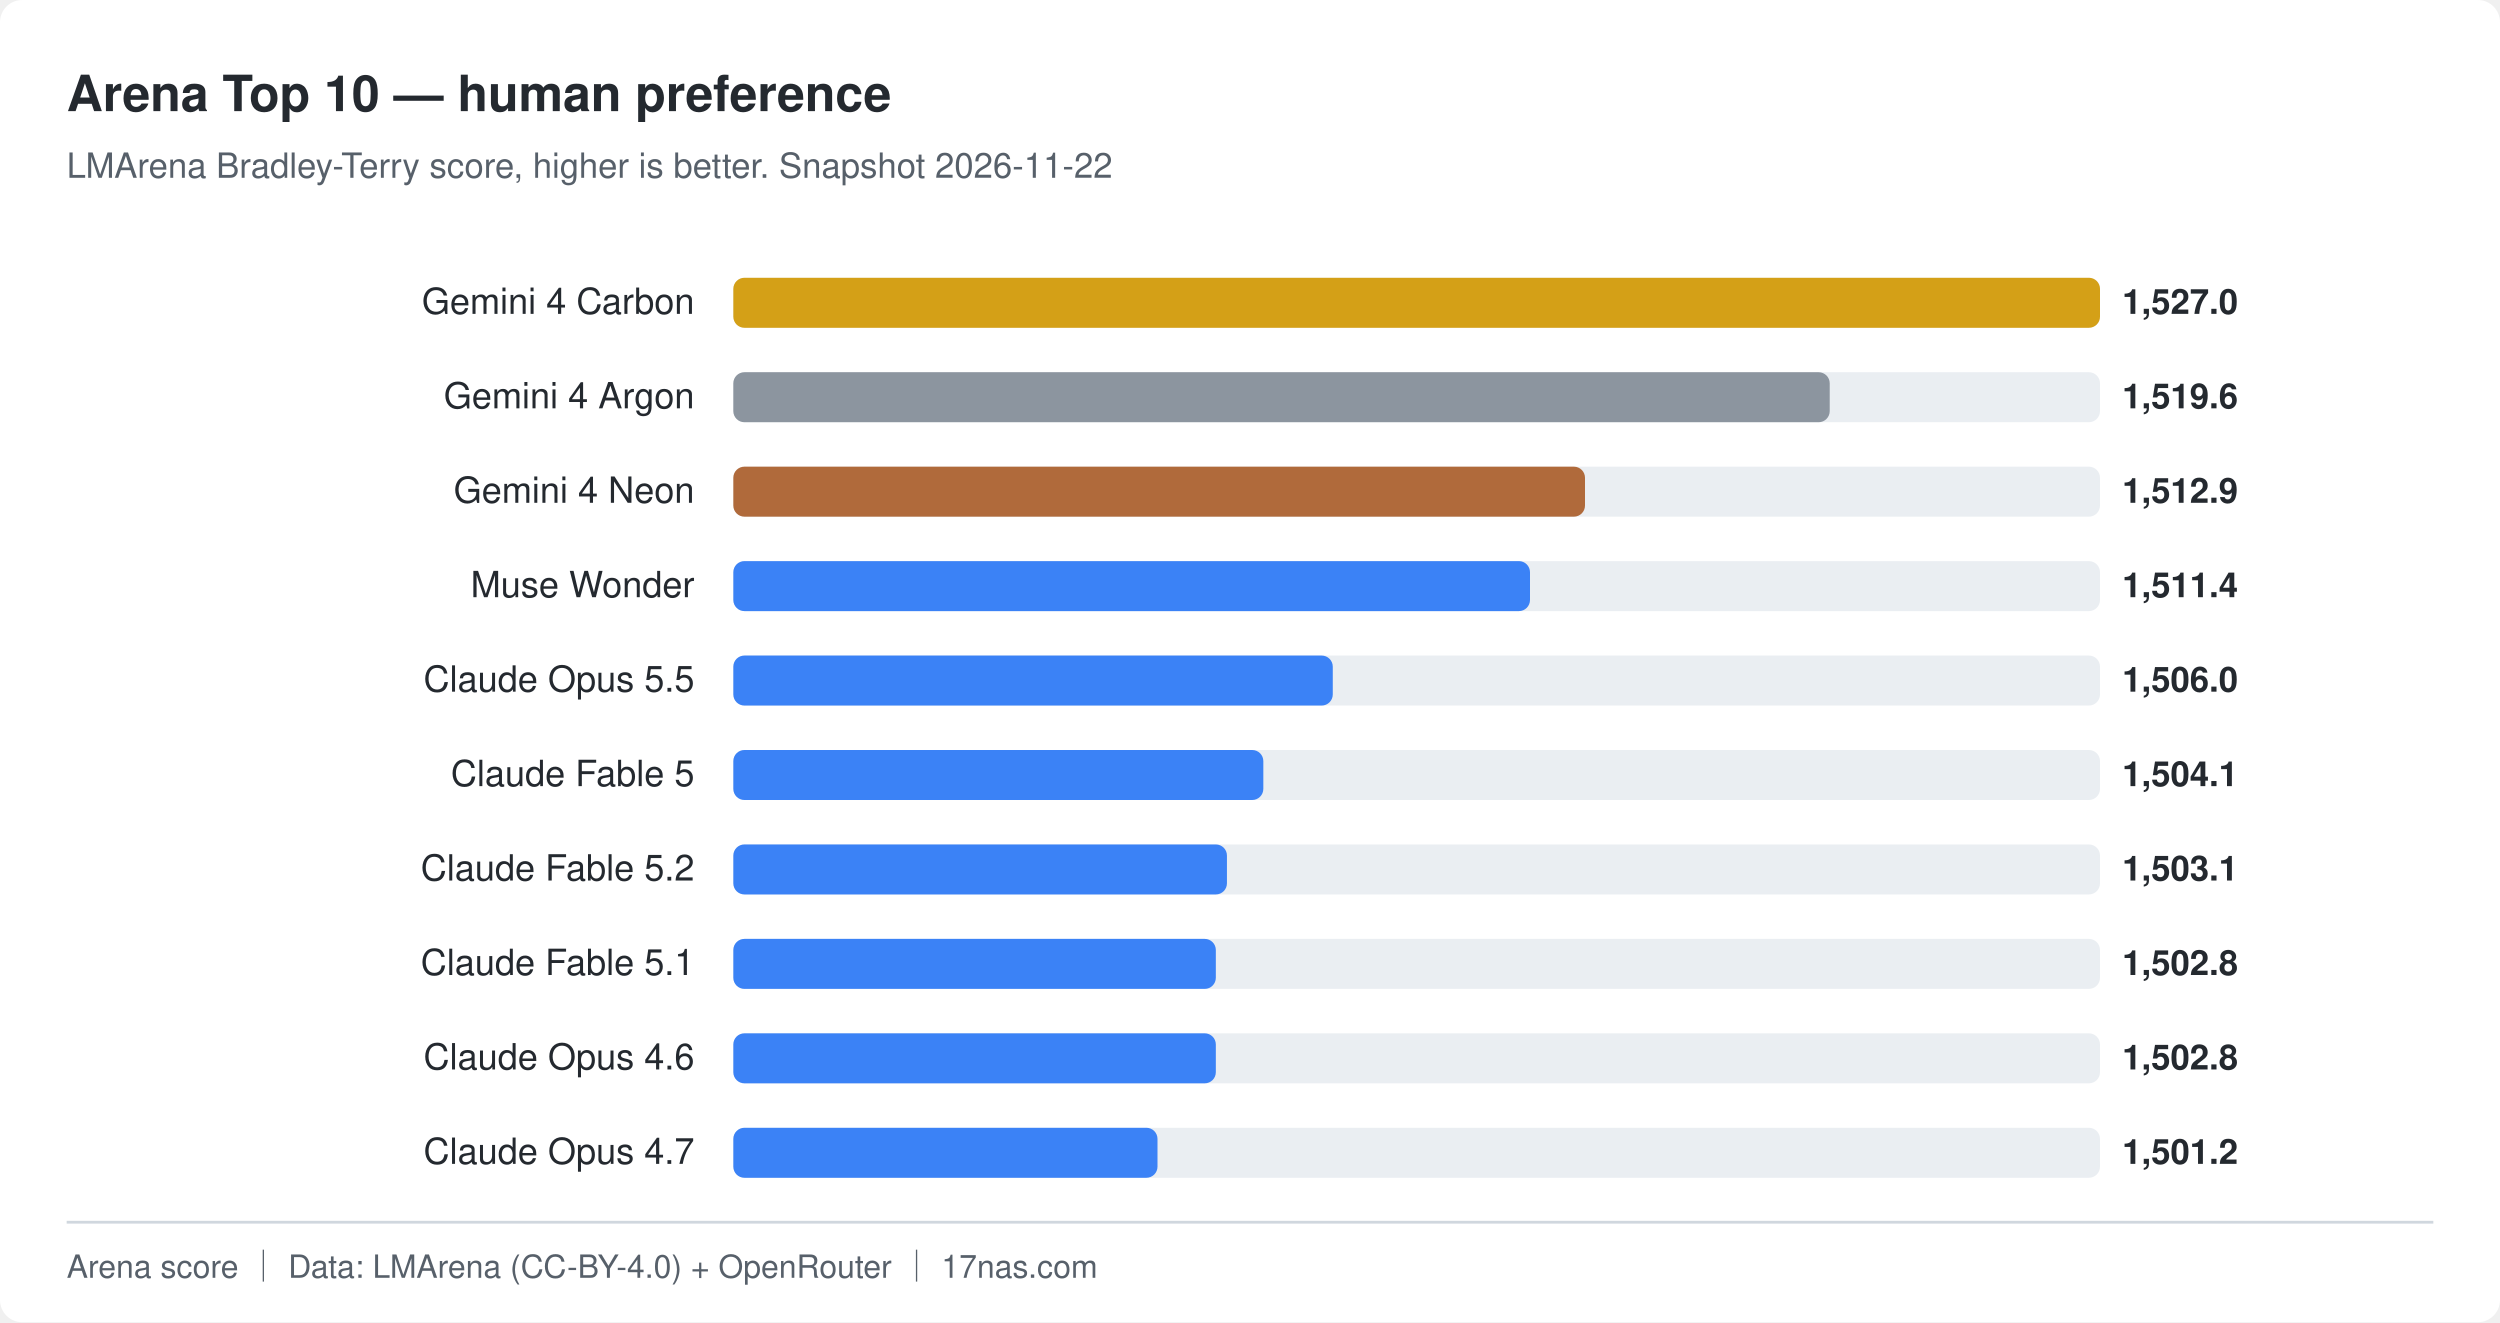
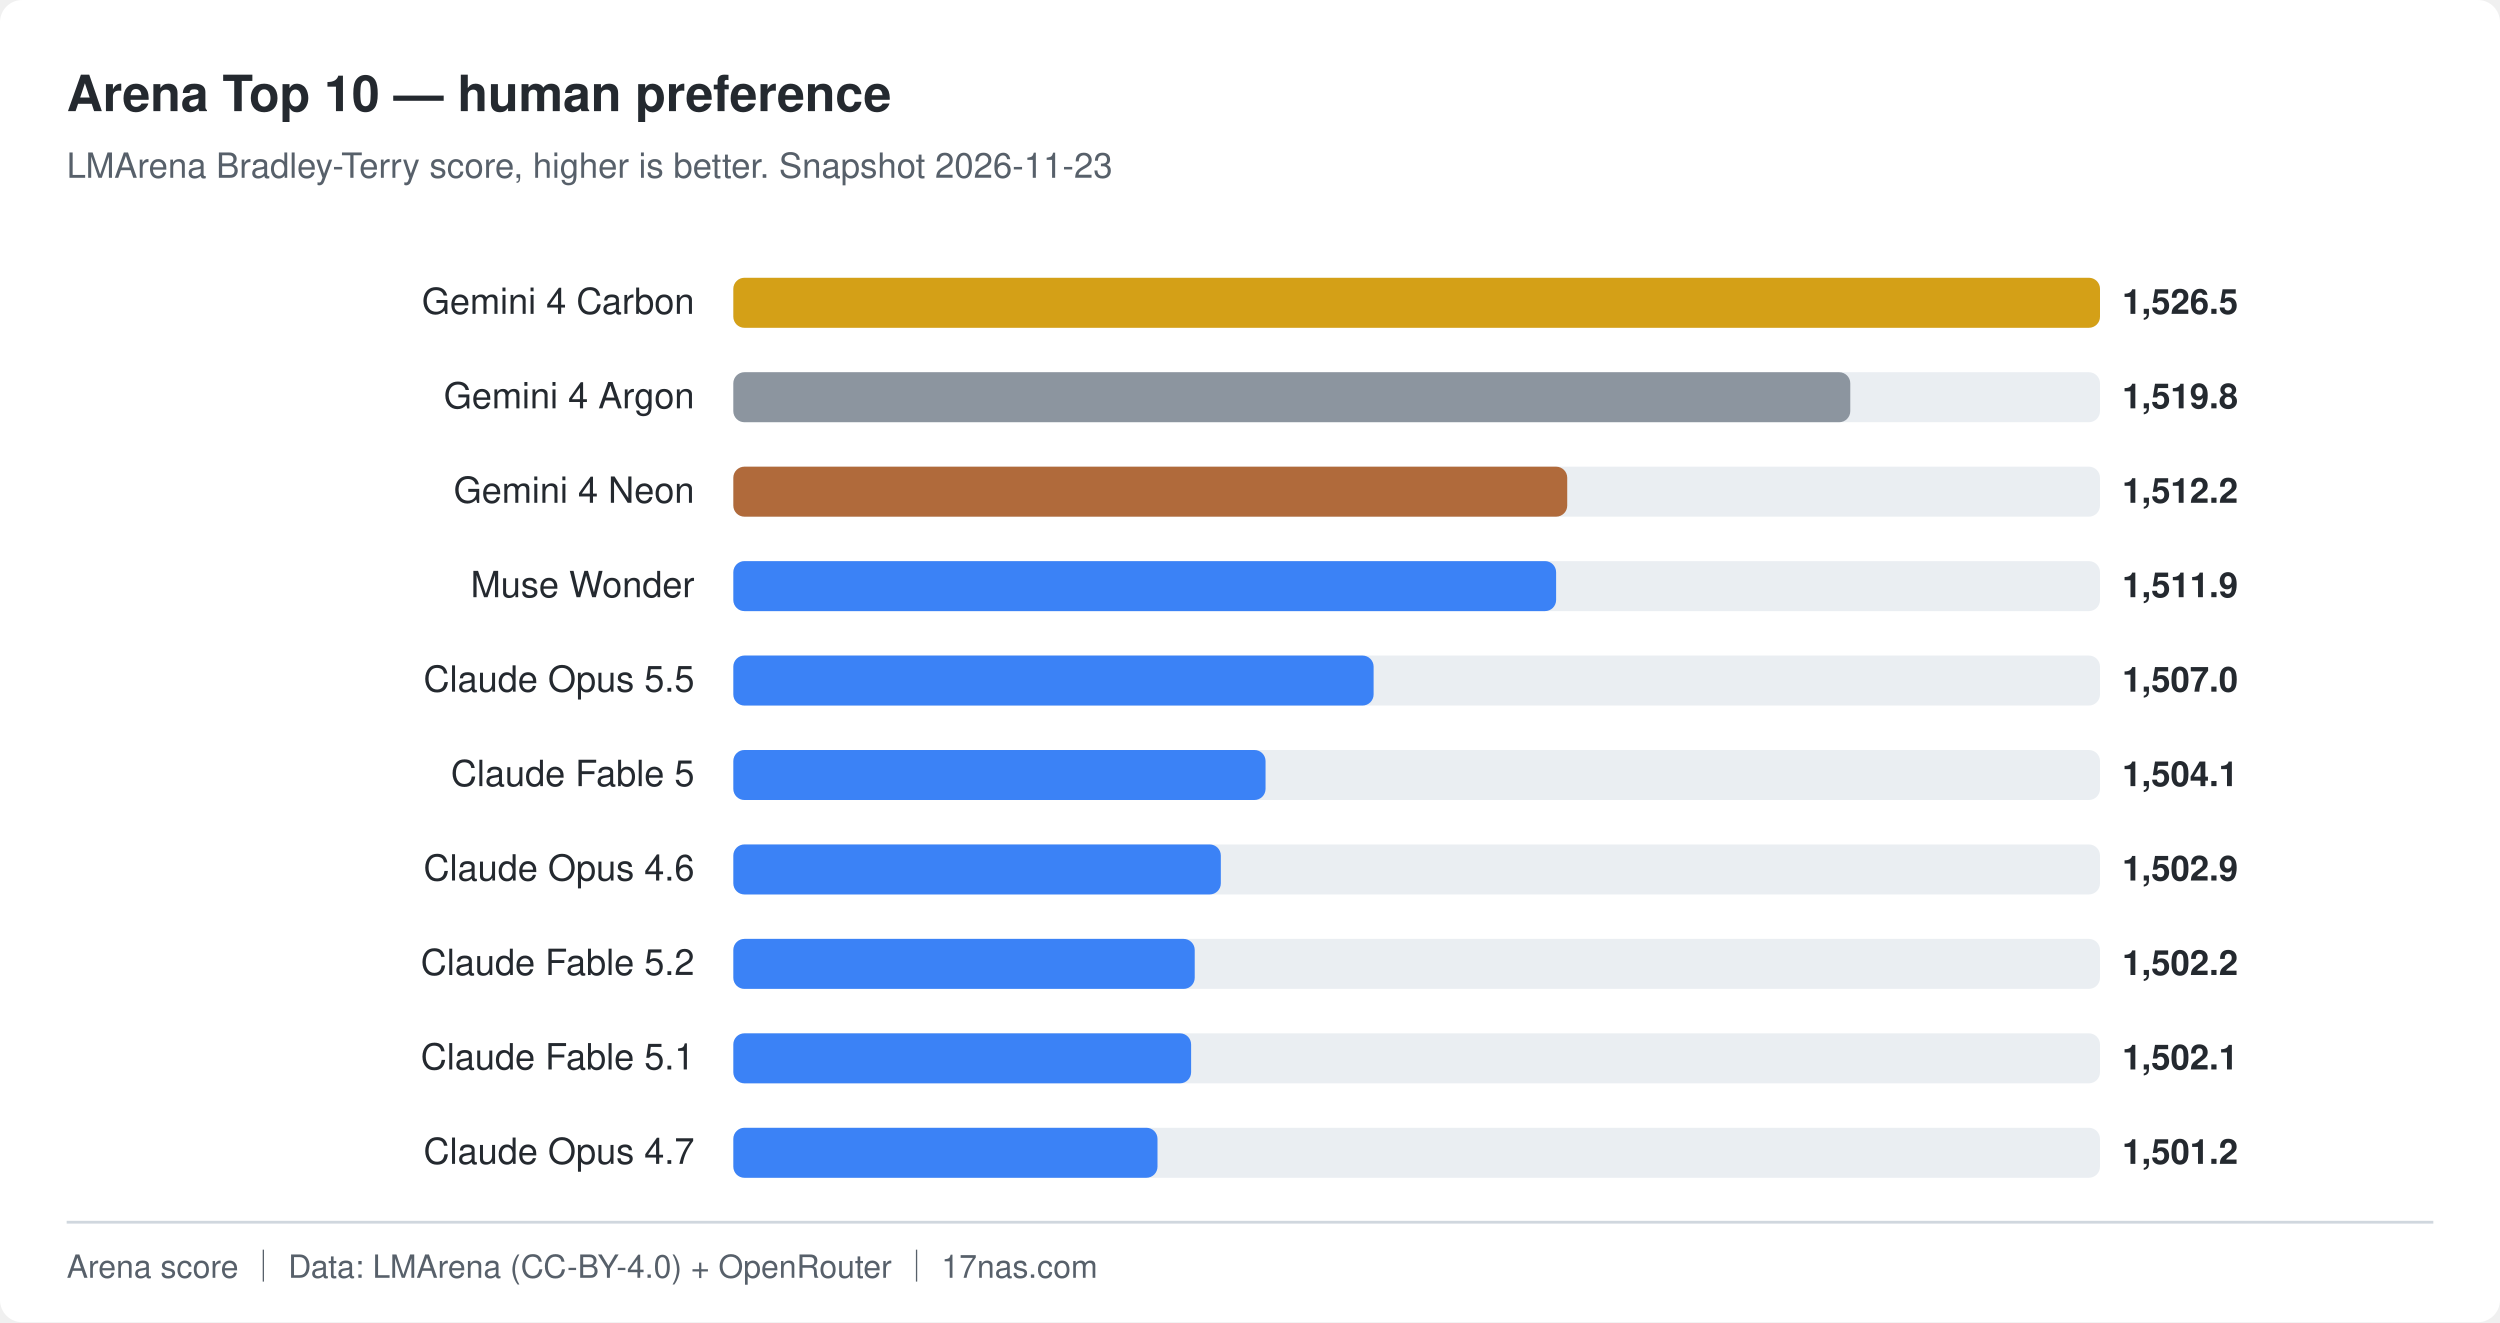
<svg xmlns="http://www.w3.org/2000/svg" width="900" height="476" viewBox="0 0 900 476" role="img" aria-label="Arena Top 10 — human preference">
  <style>
    .bg { fill: #ffffff; }
    .fg { fill: #24292f; }
    .muted { fill: #57606a; }
    .track { fill: #eaeef2; }
    .axis { stroke: #d0d7de; }
    @media (prefers-color-scheme: dark) {
      .bg { fill: #0d1117; }
      .fg { fill: #e6edf3; }
      .muted { fill: #8b949e; }
      .track { fill: #21262d; }
      .axis { stroke: #30363d; }
    }
  </style>
  <rect class="bg" x="0" y="0" width="900" height="476" rx="8" />
  <text class="fg" x="24" y="40" font-family="-apple-system,BlinkMacSystemFont,Segoe UI,Helvetica,Arial,sans-serif" font-size="18" font-weight="600">Arena Top 10 — human preference</text>
-   <text class="muted" x="24" y="64" font-family="-apple-system,BlinkMacSystemFont,Segoe UI,Helvetica,Arial,sans-serif" font-size="12.5">LMArena Bradley-Terry score, higher is better. Snapshot 2026-11-22</text>
+   <text class="muted" x="24" y="64" font-family="-apple-system,BlinkMacSystemFont,Segoe UI,Helvetica,Arial,sans-serif" font-size="12.5">LMArena Bradley-Terry score, higher is better. Snapshot 2026-11-23</text>
  <text class="fg" x="250" y="113" text-anchor="end" font-family="-apple-system,BlinkMacSystemFont,Segoe UI,Helvetica,Arial,sans-serif" font-size="13">Gemini 4 Carbon</text>
  <rect class="track" x="264" y="100" width="492" height="18" rx="4" />
  <rect x="264" y="100" width="492.0" height="18" rx="4" fill="#d4a017" />
-   <text class="fg" x="764" y="113" font-family="-apple-system,BlinkMacSystemFont,Segoe UI,Helvetica,Arial,sans-serif" font-size="12.5" font-weight="600">1,527.0</text>
+   <text class="fg" x="764" y="113" font-family="-apple-system,BlinkMacSystemFont,Segoe UI,Helvetica,Arial,sans-serif" font-size="12.5" font-weight="600">1,526.5</text>
  <text class="fg" x="250" y="147" text-anchor="end" font-family="-apple-system,BlinkMacSystemFont,Segoe UI,Helvetica,Arial,sans-serif" font-size="13">Gemini 4 Argon</text>
  <rect class="track" x="264" y="134" width="492" height="18" rx="4" />
-   <rect x="264" y="134" width="394.7" height="18" rx="4" fill="#8c959f" />
-   <text class="fg" x="764" y="147" font-family="-apple-system,BlinkMacSystemFont,Segoe UI,Helvetica,Arial,sans-serif" font-size="12.5" font-weight="600">1,519.6</text>
+   <rect x="264" y="134" width="402.1" height="18" rx="4" fill="#8c959f" />
+   <text class="fg" x="764" y="147" font-family="-apple-system,BlinkMacSystemFont,Segoe UI,Helvetica,Arial,sans-serif" font-size="12.5" font-weight="600">1,519.8</text>
  <text class="fg" x="250" y="181" text-anchor="end" font-family="-apple-system,BlinkMacSystemFont,Segoe UI,Helvetica,Arial,sans-serif" font-size="13">Gemini 4 Neon</text>
  <rect class="track" x="264" y="168" width="492" height="18" rx="4" />
-   <rect x="264" y="168" width="306.6" height="18" rx="4" fill="#b06a3b" />
-   <text class="fg" x="764" y="181" font-family="-apple-system,BlinkMacSystemFont,Segoe UI,Helvetica,Arial,sans-serif" font-size="12.5" font-weight="600">1,512.9</text>
+   <rect x="264" y="168" width="300.2" height="18" rx="4" fill="#b06a3b" />
+   <text class="fg" x="764" y="181" font-family="-apple-system,BlinkMacSystemFont,Segoe UI,Helvetica,Arial,sans-serif" font-size="12.5" font-weight="600">1,512.2</text>
  <text class="fg" x="250" y="215" text-anchor="end" font-family="-apple-system,BlinkMacSystemFont,Segoe UI,Helvetica,Arial,sans-serif" font-size="13">Muse Wonder</text>
  <rect class="track" x="264" y="202" width="492" height="18" rx="4" />
-   <rect x="264" y="202" width="286.8" height="18" rx="4" fill="#3b82f6" />
-   <text class="fg" x="764" y="215" font-family="-apple-system,BlinkMacSystemFont,Segoe UI,Helvetica,Arial,sans-serif" font-size="12.5" font-weight="600">1,511.4</text>
+   <rect x="264" y="202" width="296.2" height="18" rx="4" fill="#3b82f6" />
+   <text class="fg" x="764" y="215" font-family="-apple-system,BlinkMacSystemFont,Segoe UI,Helvetica,Arial,sans-serif" font-size="12.5" font-weight="600">1,511.9</text>
  <text class="fg" x="250" y="249" text-anchor="end" font-family="-apple-system,BlinkMacSystemFont,Segoe UI,Helvetica,Arial,sans-serif" font-size="13">Claude Opus 5.5</text>
  <rect class="track" x="264" y="236" width="492" height="18" rx="4" />
-   <rect x="264" y="236" width="215.8" height="18" rx="4" fill="#3b82f6" />
-   <text class="fg" x="764" y="249" font-family="-apple-system,BlinkMacSystemFont,Segoe UI,Helvetica,Arial,sans-serif" font-size="12.5" font-weight="600">1,506.0</text>
+   <rect x="264" y="236" width="230.5" height="18" rx="4" fill="#3b82f6" />
+   <text class="fg" x="764" y="249" font-family="-apple-system,BlinkMacSystemFont,Segoe UI,Helvetica,Arial,sans-serif" font-size="12.5" font-weight="600">1,507.0</text>
  <text class="fg" x="250" y="283" text-anchor="end" font-family="-apple-system,BlinkMacSystemFont,Segoe UI,Helvetica,Arial,sans-serif" font-size="13">Claude Fable 5</text>
  <rect class="track" x="264" y="270" width="492" height="18" rx="4" />
-   <rect x="264" y="270" width="190.8" height="18" rx="4" fill="#3b82f6" />
+   <rect x="264" y="270" width="191.6" height="18" rx="4" fill="#3b82f6" />
  <text class="fg" x="764" y="283" font-family="-apple-system,BlinkMacSystemFont,Segoe UI,Helvetica,Arial,sans-serif" font-size="12.5" font-weight="600">1,504.1</text>
-   <text class="fg" x="250" y="317" text-anchor="end" font-family="-apple-system,BlinkMacSystemFont,Segoe UI,Helvetica,Arial,sans-serif" font-size="13">Claude Fable 5.2</text>
+   <text class="fg" x="250" y="317" text-anchor="end" font-family="-apple-system,BlinkMacSystemFont,Segoe UI,Helvetica,Arial,sans-serif" font-size="13">Claude Opus 4.6</text>
  <rect class="track" x="264" y="304" width="492" height="18" rx="4" />
-   <rect x="264" y="304" width="177.7" height="18" rx="4" fill="#3b82f6" />
-   <text class="fg" x="764" y="317" font-family="-apple-system,BlinkMacSystemFont,Segoe UI,Helvetica,Arial,sans-serif" font-size="12.5" font-weight="600">1,503.1</text>
-   <text class="fg" x="250" y="351" text-anchor="end" font-family="-apple-system,BlinkMacSystemFont,Segoe UI,Helvetica,Arial,sans-serif" font-size="13">Claude Fable 5.1</text>
+   <rect x="264" y="304" width="175.5" height="18" rx="4" fill="#3b82f6" />
+   <text class="fg" x="764" y="317" font-family="-apple-system,BlinkMacSystemFont,Segoe UI,Helvetica,Arial,sans-serif" font-size="12.5" font-weight="600">1,502.9</text>
+   <text class="fg" x="250" y="351" text-anchor="end" font-family="-apple-system,BlinkMacSystemFont,Segoe UI,Helvetica,Arial,sans-serif" font-size="13">Claude Fable 5.2</text>
  <rect class="track" x="264" y="338" width="492" height="18" rx="4" />
-   <rect x="264" y="338" width="173.7" height="18" rx="4" fill="#3b82f6" />
-   <text class="fg" x="764" y="351" font-family="-apple-system,BlinkMacSystemFont,Segoe UI,Helvetica,Arial,sans-serif" font-size="12.5" font-weight="600">1,502.8</text>
-   <text class="fg" x="250" y="385" text-anchor="end" font-family="-apple-system,BlinkMacSystemFont,Segoe UI,Helvetica,Arial,sans-serif" font-size="13">Claude Opus 4.6</text>
+   <rect x="264" y="338" width="166.1" height="18" rx="4" fill="#3b82f6" />
+   <text class="fg" x="764" y="351" font-family="-apple-system,BlinkMacSystemFont,Segoe UI,Helvetica,Arial,sans-serif" font-size="12.5" font-weight="600">1,502.2</text>
+   <text class="fg" x="250" y="385" text-anchor="end" font-family="-apple-system,BlinkMacSystemFont,Segoe UI,Helvetica,Arial,sans-serif" font-size="13">Claude Fable 5.1</text>
  <rect class="track" x="264" y="372" width="492" height="18" rx="4" />
-   <rect x="264" y="372" width="173.7" height="18" rx="4" fill="#3b82f6" />
-   <text class="fg" x="764" y="385" font-family="-apple-system,BlinkMacSystemFont,Segoe UI,Helvetica,Arial,sans-serif" font-size="12.5" font-weight="600">1,502.8</text>
+   <rect x="264" y="372" width="164.8" height="18" rx="4" fill="#3b82f6" />
+   <text class="fg" x="764" y="385" font-family="-apple-system,BlinkMacSystemFont,Segoe UI,Helvetica,Arial,sans-serif" font-size="12.5" font-weight="600">1,502.1</text>
  <text class="fg" x="250" y="419" text-anchor="end" font-family="-apple-system,BlinkMacSystemFont,Segoe UI,Helvetica,Arial,sans-serif" font-size="13">Claude Opus 4.7</text>
  <rect class="track" x="264" y="406" width="492" height="18" rx="4" />
  <rect x="264" y="406" width="152.7" height="18" rx="4" fill="#3b82f6" />
  <text class="fg" x="764" y="419" font-family="-apple-system,BlinkMacSystemFont,Segoe UI,Helvetica,Arial,sans-serif" font-size="12.5" font-weight="600">1,501.2</text>
  <line class="axis" x1="24" y1="440" x2="876" y2="440" stroke-width="1" />
  <text class="muted" x="24" y="460" font-family="-apple-system,BlinkMacSystemFont,Segoe UI,Helvetica,Arial,sans-serif" font-size="11.5">Arena score ｜ Data: LMArena (CC-BY-4.0) + OpenRouter ｜ 17nas.com</text>
</svg>
